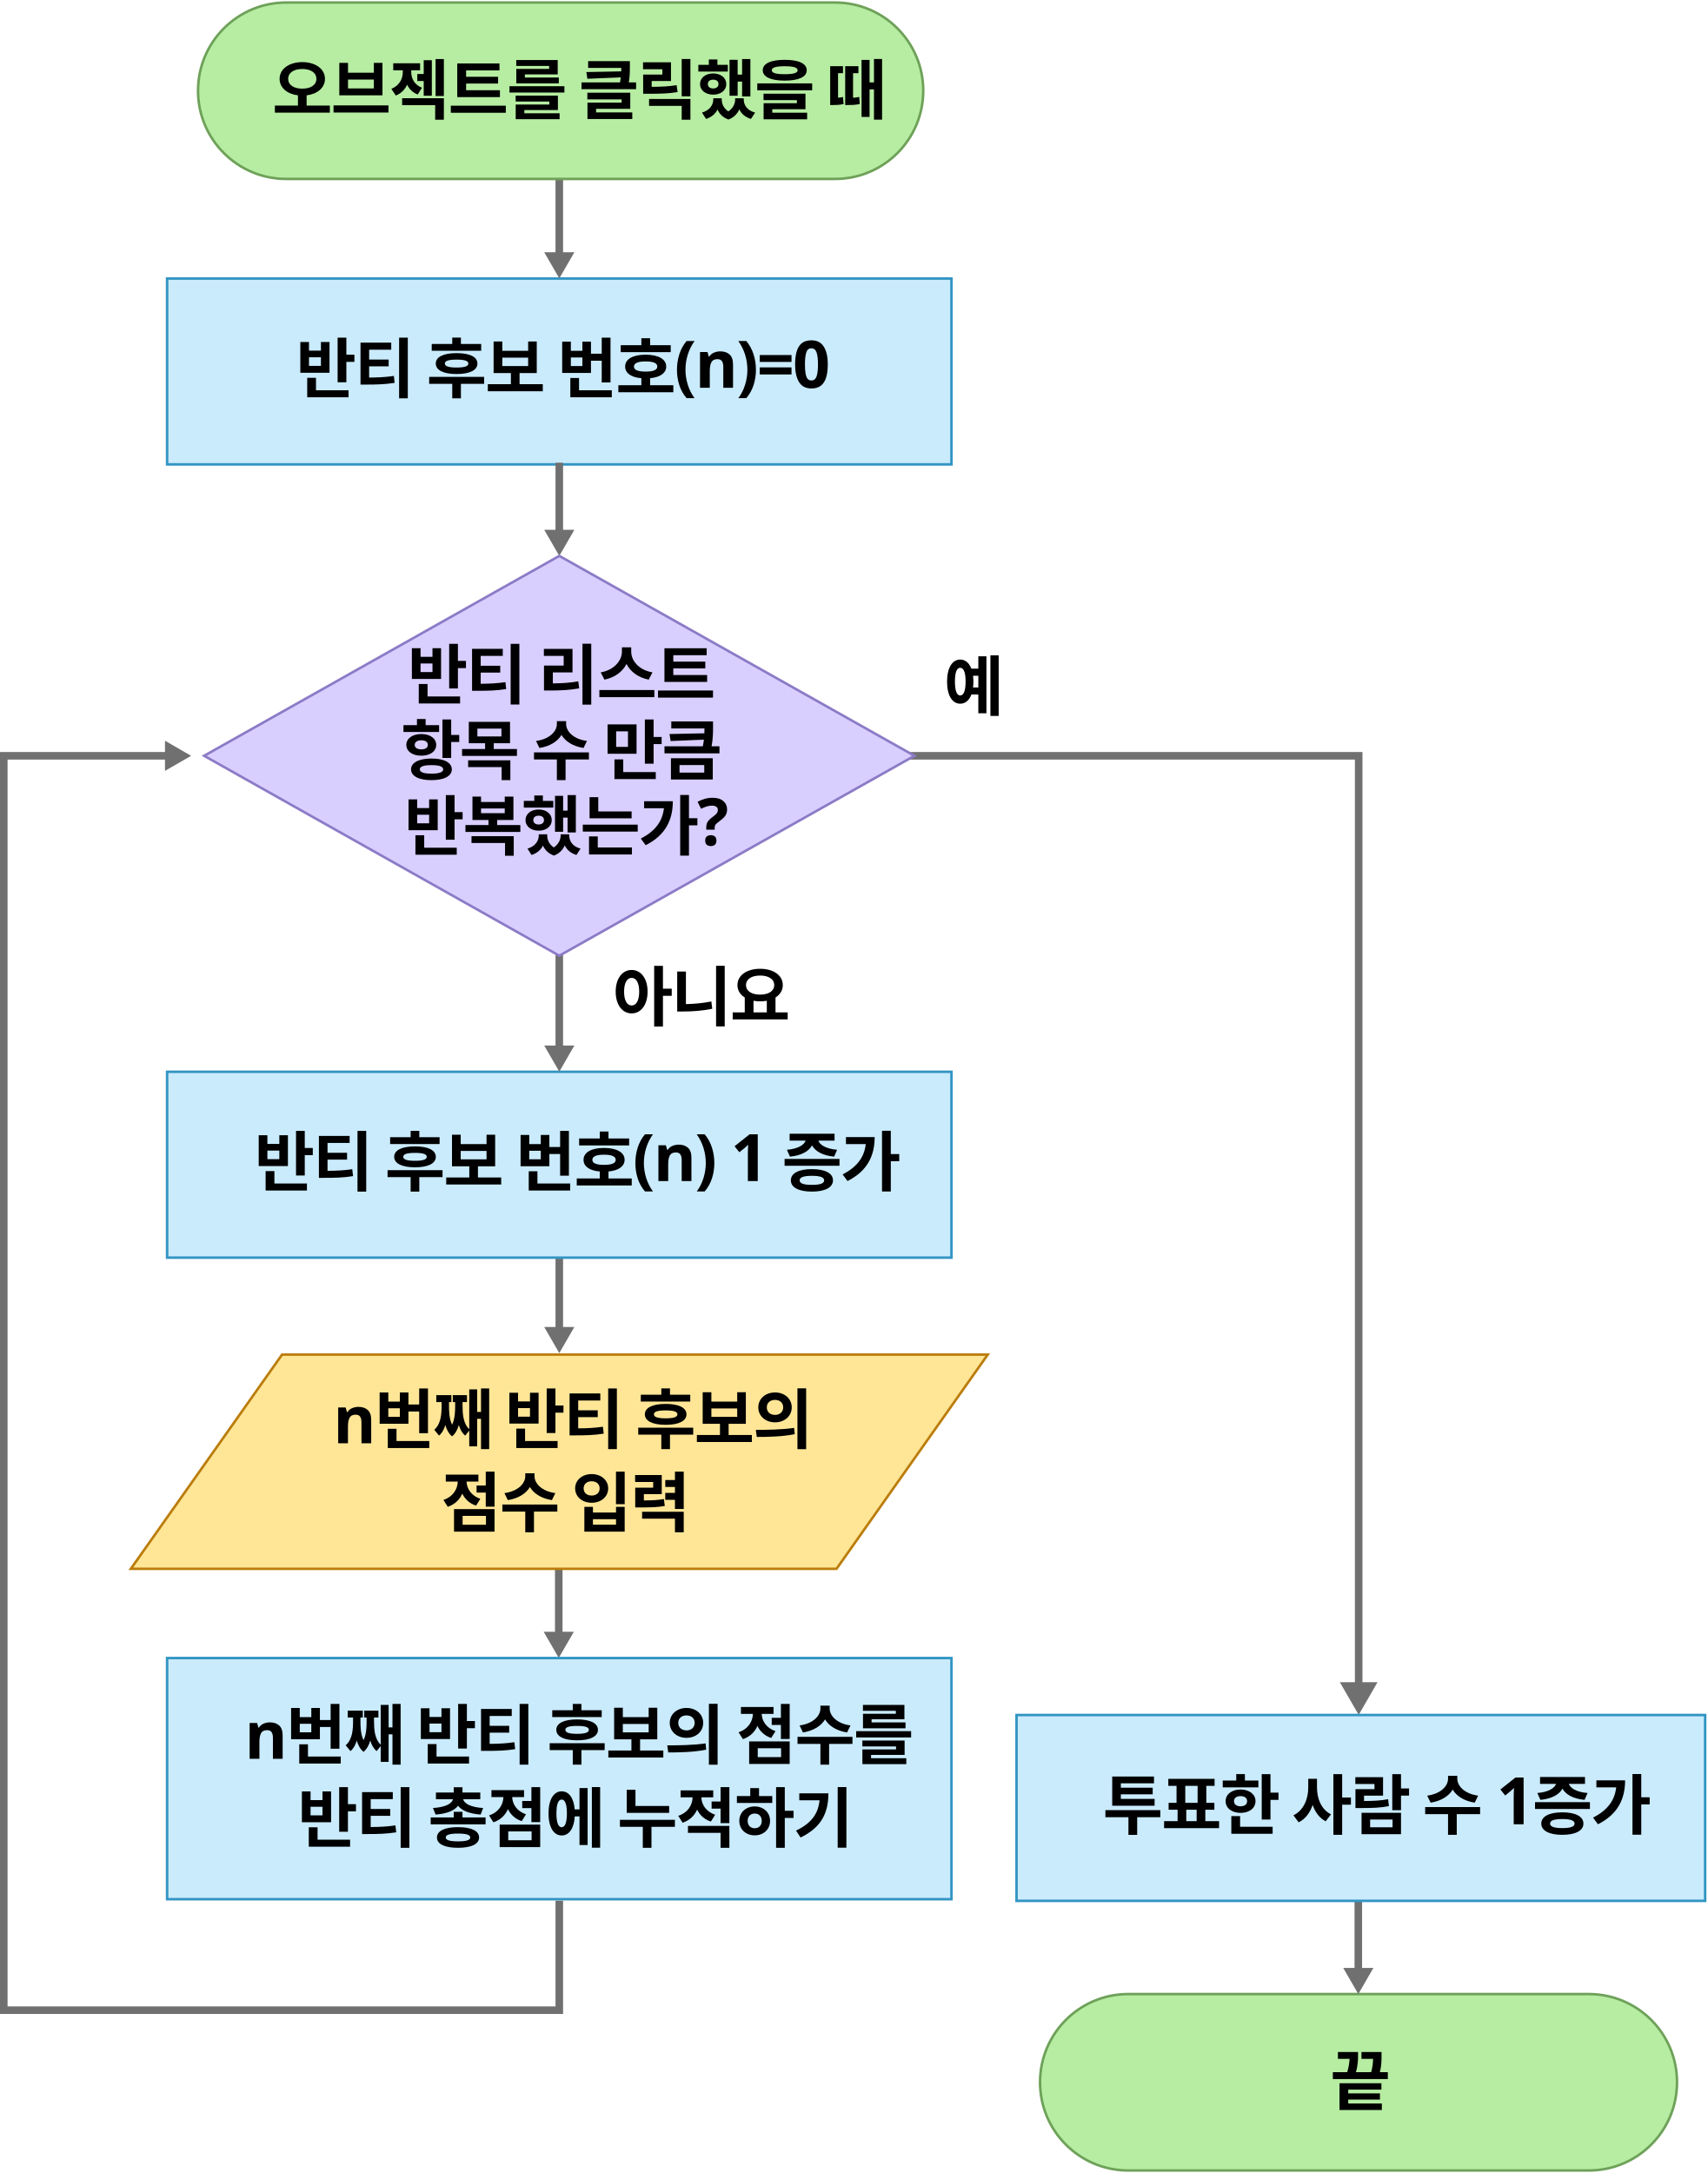
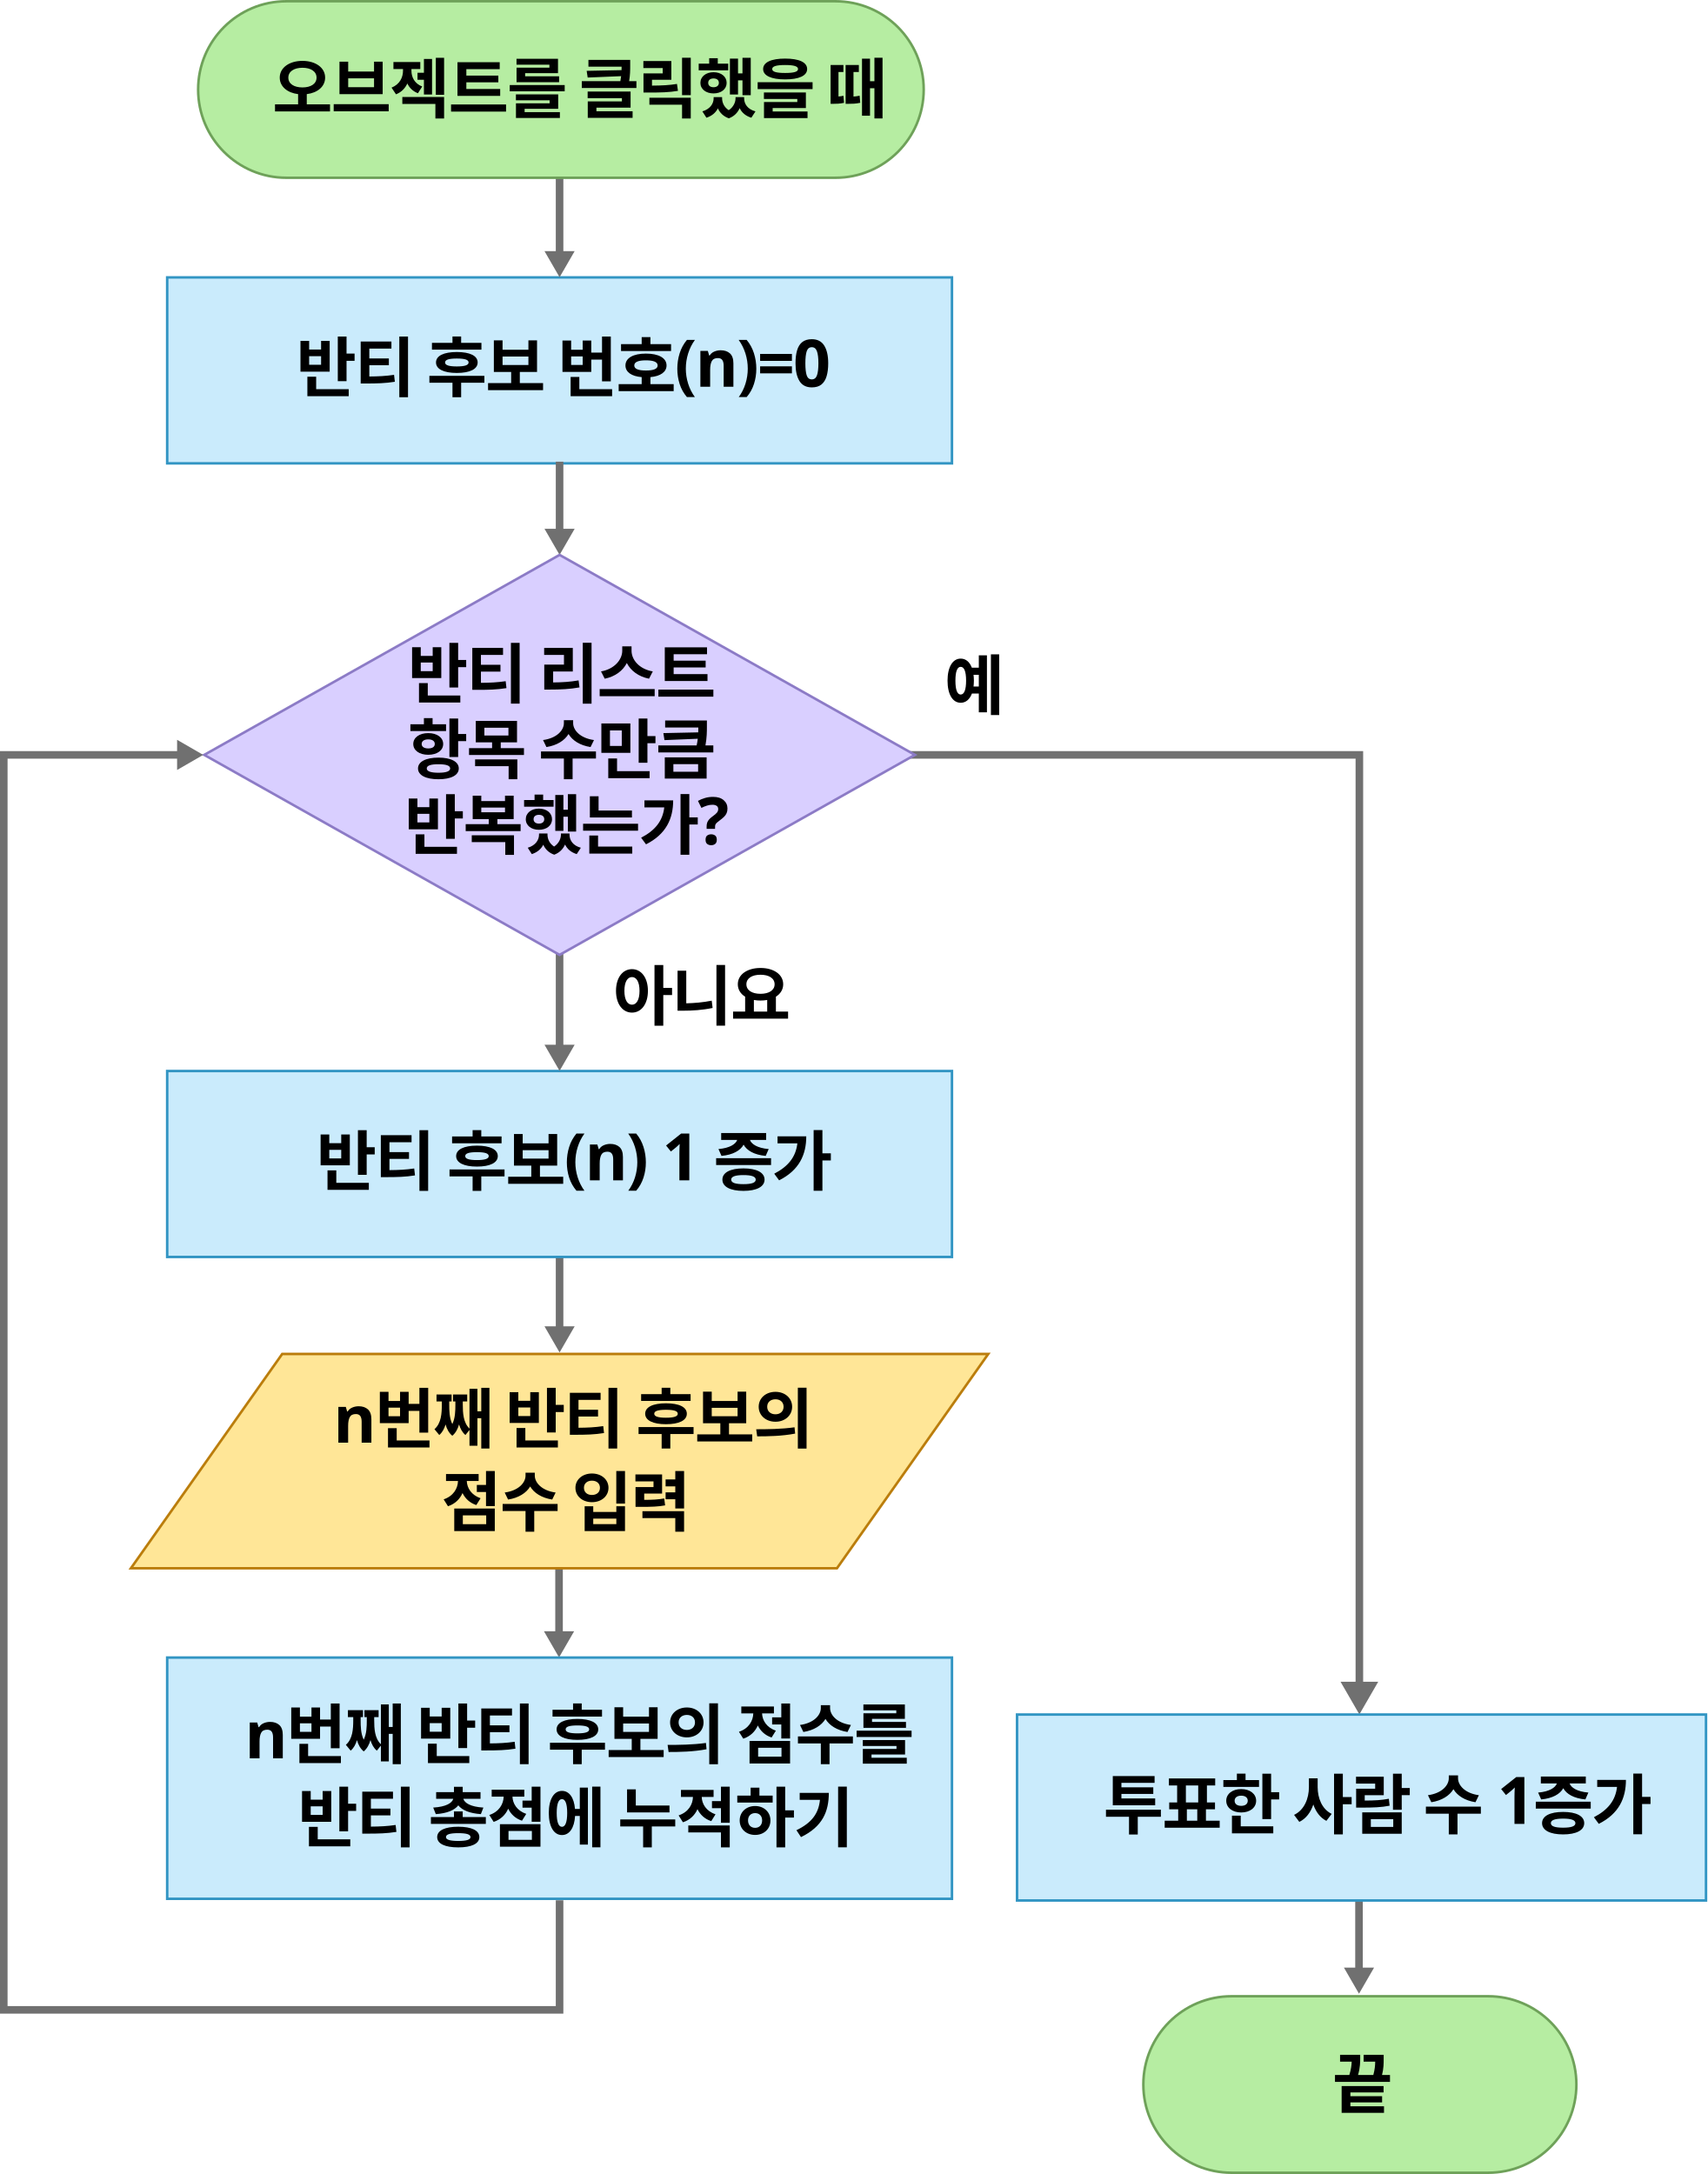
- <svg xmlns="http://www.w3.org/2000/svg" id="_레이어_1" data-name="레이어 1" viewBox="0 0 677.572 862.207">
+ <svg xmlns="http://www.w3.org/2000/svg" id="_레이어_1" data-name="레이어 1" viewBox="0 0 677.072 862.207">
  <defs>
    <style>
      .cls-1 {
        fill: #707070;
        stroke-width: 0px;
      }

      .cls-2 {
        fill: #b6eda2;
        stroke: #6ea159;
      }

      .cls-2, .cls-3, .cls-4, .cls-5, .cls-6 {
        stroke-miterlimit: 10;
      }

      .cls-3 {
        fill: none;
        stroke: #707070;
        stroke-width: 3px;
      }

      .cls-4 {
        fill: #caebfc;
        stroke: #3295c3;
      }

      .cls-7 {
        font-family: Pretendard-Bold-KSCpc-EUC-H, Pretendard;
        font-size: 26px;
        font-weight: 700;
        letter-spacing: -.025em;
      }

      .cls-5 {
        fill: #d9cfff;
        stroke: #8c7bc6;
      }

      .cls-6 {
        fill: #ffe697;
        stroke: #bb7d0c;
      }
    </style>
  </defs>
-   <rect class="cls-4" x="66.302" y="110.518" width="311.223" height="73.746" />
+   <rect class="cls-4" x="66.302" y="110.018" width="311.223" height="73.746" />
  <g>
-     <polyline class="cls-3" points="539.094 669.659 539.094 299.888 350.144 299.888" />
-     <polygon class="cls-1" points="546.574 667.471 539.094 680.423 531.616 667.471 546.574 667.471" />
+     <polyline class="cls-3" points="539.094 669.159 539.094 299.388 350.144 299.388" />
+     <polygon class="cls-1" points="546.574 666.971 539.094 679.923 531.616 666.971 546.574 666.971" />
  </g>
  <g>
-     <line class="cls-3" x1="221.914" y1="183.6" x2="221.914" y2="211.961" />
-     <polygon class="cls-1" points="215.93 210.211 221.914 220.572 227.897 210.211 215.93 210.211" />
+     <line class="cls-3" x1="221.914" y1="183.1" x2="221.914" y2="211.461" />
+     <polygon class="cls-1" points="215.93 209.71 221.914 220.072 227.896 209.71 215.93 209.71" />
  </g>
-   <text class="cls-7" transform="translate(117.429 155.737)">
+   <text class="cls-7" transform="translate(117.429 155.237)">
    <tspan x="0" y="0">반티 후보 번호(n)=0</tspan>
  </text>
  <g>
-     <line class="cls-3" x1="221.914" y1="70.967" x2="221.914" y2="101.845" />
-     <polygon class="cls-1" points="215.93 100.095 221.914 110.456 227.897 100.095 215.93 100.095" />
+     <line class="cls-3" x1="221.914" y1="70.467" x2="221.914" y2="101.345" />
+     <polygon class="cls-1" points="215.93 99.594 221.914 109.956 227.896 99.594 215.93 99.594" />
  </g>
-   <rect class="cls-2" x="78.574" y="1" width="287.747" height="70" rx="35" ry="35" />
-   <text class="cls-7" transform="translate(108.002 45.19)">
+   <rect class="cls-2" x="78.574" y=".5" width="287.747" height="70" rx="35" ry="35" />
+   <text class="cls-7" transform="translate(108.002 44.69)">
    <tspan x="0" y="0">오브젝트를 클릭했을 때</tspan>
  </text>
  <g>
-     <line class="cls-3" x1="221.914" y1="498.597" x2="221.914" y2="528.273" />
-     <polygon class="cls-1" points="215.93 526.523 221.914 536.884 227.897 526.523 215.93 526.523" />
+     <line class="cls-3" x1="221.914" y1="498.097" x2="221.914" y2="527.773" />
+     <polygon class="cls-1" points="215.93 526.022 221.914 536.384 227.896 526.022 215.93 526.022" />
  </g>
-   <rect class="cls-4" x="66.302" y="425.265" width="311.223" height="73.746" />
-   <text class="cls-7" transform="translate(100.923 470.492)">
-     <tspan x="0" y="0">반티 후보 번호(n) 1 증가</tspan>
-   </text>
-   <rect class="cls-2" x="412.662" y="791.207" width="252.744" height="70" rx="35" ry="35" />
-   <text class="cls-7" transform="translate(527.798 835.161)">
-     <tspan x="0" y="0">끝</tspan>
+   <rect class="cls-4" x="66.302" y="424.765" width="311.223" height="73.746" />
+   <text class="cls-7" transform="translate(125.415 469.992)">
+     <tspan x="0" y="0">반티 후보(n) 1 증가</tspan>
  </text>
  <g>
-     <line class="cls-3" x1="538.946" y1="753.817" x2="538.946" y2="782.596" />
-     <polygon class="cls-1" points="532.963 780.845 538.946 791.207 544.929 780.845 532.963 780.845" />
+     <line class="cls-3" x1="538.946" y1="753.317" x2="538.946" y2="782.096" />
+     <polygon class="cls-1" points="532.963 780.345 538.946 790.707 544.929 780.345 532.963 780.345" />
  </g>
-   <rect class="cls-4" x="403.336" y="680.485" width="273.221" height="73.746" />
-   <text class="cls-7" transform="translate(437.553 725.714)">
+   <rect class="cls-4" x="403.336" y="679.985" width="273.221" height="73.746" />
+   <text class="cls-7" transform="translate(437.553 725.214)">
    <tspan x="0" y="0">투표한 사람 수 1증가</tspan>
  </text>
  <g>
-     <line class="cls-3" x1="221.914" y1="376.018" x2="221.914" y2="416.592" />
-     <polygon class="cls-1" points="215.93 414.841 221.914 425.203 227.897 414.841 215.93 414.841" />
+     <line class="cls-3" x1="221.914" y1="375.518" x2="221.914" y2="416.092" />
+     <polygon class="cls-1" points="215.93 414.341 221.914 424.703 227.896 414.341 215.93 414.341" />
  </g>
-   <polygon class="cls-5" points="221.914 220.572 80.992 299.888 221.914 379.204 362.835 299.888 221.914 220.572" />
-   <text class="cls-7" transform="translate(161.691 277.235)">
+   <polygon class="cls-5" points="221.914 220.072 80.992 299.388 221.914 378.704 362.835 299.388 221.914 220.072" />
+   <text class="cls-7" transform="translate(161.691 276.735)">
    <tspan x="0" y="0">반티 리스트 </tspan>
-     <tspan x="-2.671" y="30">항목 수 만큼 </tspan>
+     <tspan x="0" y="30">항목 수만큼 </tspan>
    <tspan x="-1.328" y="60">반복했는가?</tspan>
  </text>
-   <text class="cls-7" transform="translate(243.12 404.989)">
+   <text class="cls-7" transform="translate(243.12 404.489)">
    <tspan x="0" y="0">아니요</tspan>
  </text>
-   <text class="cls-7" transform="translate(374.519 281.795)">
+   <text class="cls-7" transform="translate(374.519 281.296)">
    <tspan x="0" y="0">예</tspan>
  </text>
  <g>
-     <line class="cls-3" x1="221.702" y1="622.465" x2="221.702" y2="649.213" />
-     <polygon class="cls-1" points="215.719 647.462 221.702 657.824 227.685 647.462 215.719 647.462" />
+     <line class="cls-3" x1="221.702" y1="621.966" x2="221.702" y2="648.713" />
+     <polygon class="cls-1" points="215.719 646.962 221.702 657.324 227.685 646.962 215.719 646.962" />
  </g>
-   <polygon class="cls-6" points="331.911 622.476 51.912 622.476 111.916 537.478 391.915 537.478 331.911 622.476" />
-   <text class="cls-7" transform="translate(132.156 572.671)">
+   <polygon class="cls-6" points="331.911 621.976 51.912 621.976 111.916 536.978 391.915 536.978 331.911 621.976" />
+   <text class="cls-7" transform="translate(132.156 572.171)">
    <tspan x="0" y="0">n번째 반티 후보의</tspan>
    <tspan x="42.847" y="33">점수 입력</tspan>
  </text>
  <g>
-     <polyline class="cls-3" points="221.914 754.156 221.914 797.607 1.5 797.607 1.5 299.888 67.212 299.888" />
-     <polygon class="cls-1" points="65.461 305.871 75.823 299.888 65.461 293.905 65.461 305.871" />
+     <polyline class="cls-3" points="221.913 753.655 221.913 797.107 1.5 797.107 1.5 299.388 71.982 299.388" />
+     <polygon class="cls-1" points="70.232 305.371 80.593 299.388 70.232 293.405 70.232 305.371" />
  </g>
-   <rect class="cls-4" x="66.302" y="657.886" width="311.223" height="95.683" />
-   <text class="cls-7" transform="translate(97.023 697.857)">
+   <rect class="cls-4" x="66.302" y="657.386" width="311.223" height="95.683" />
+   <text class="cls-7" transform="translate(97.023 697.357)">
    <tspan x="0" y="0">n번째 반티 후보의 점수를</tspan>
    <tspan x="21.026" y="33">반티 총점에 누적하기</tspan>
  </text>
+   <g>
+     <rect class="cls-2" x="453.417" y="791.707" width="171.736" height="70" rx="35" ry="35" />
+     <text class="cls-7" transform="translate(528.374 835.897)">
+       <tspan x="0" y="0">끝</tspan>
+     </text>
+   </g>
</svg>
